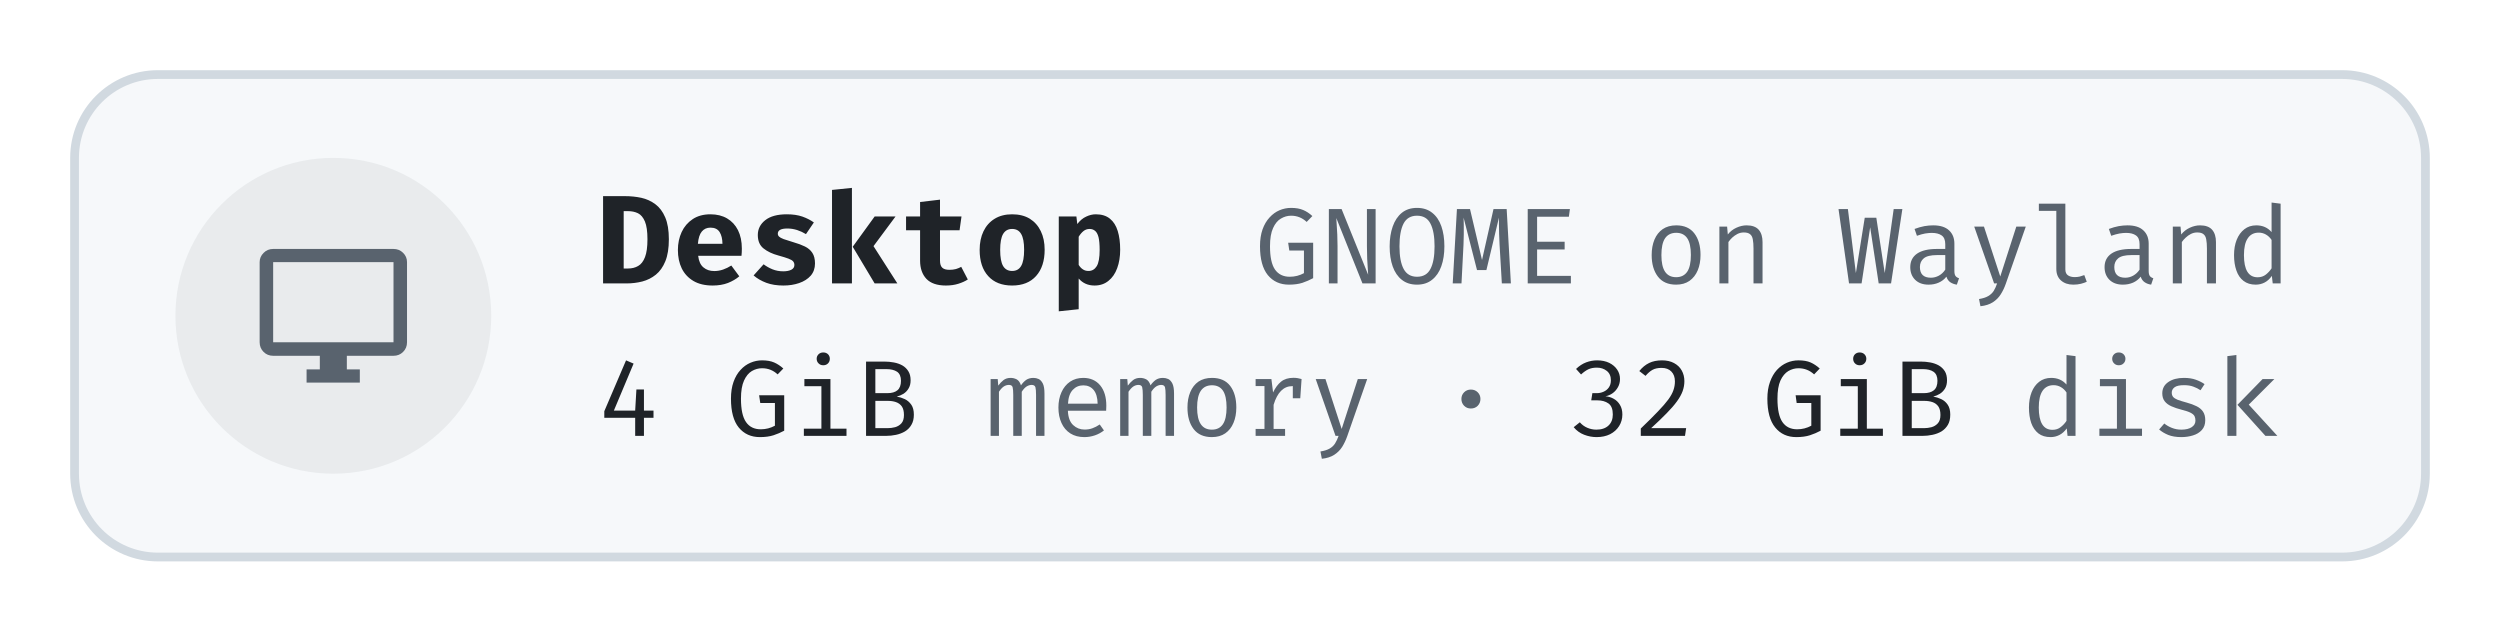
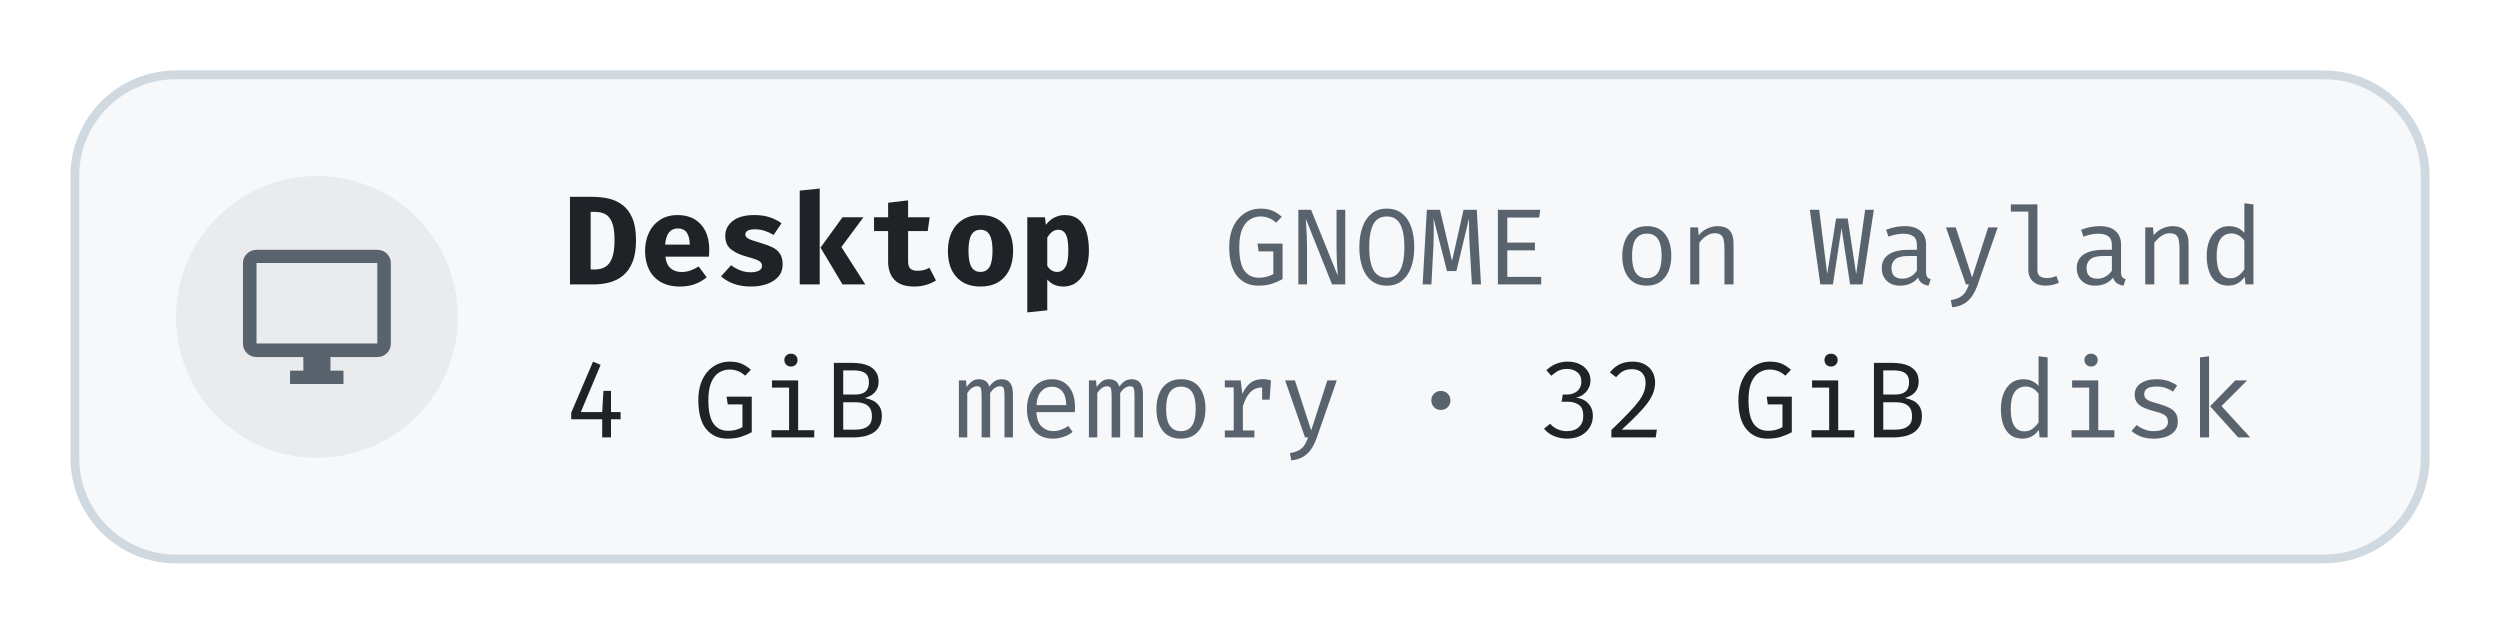
- <svg xmlns="http://www.w3.org/2000/svg" width="285" height="72" viewBox="0 0 285 72">
+ <svg xmlns="http://www.w3.org/2000/svg" width="284" height="72" viewBox="0 0 284 72">
  <g transform="translate(8 8)">
-     <rect x=".5" y=".5" width="268" height="55" rx="9.5" fill="#f6f8fa" stroke="#d1d9e0" />
-     <circle cx="30" cy="28" r="18" fill="#1f2328" fill-opacity=".06" />
-     <path fill="#59636e" d="M36.86 31.02H23.14V21.88H36.86ZM36.86 20.38H23.14Q22.49 20.38 22.05 20.83Q21.6 21.28 21.6 21.88V31.02Q21.6 31.67 22.05 32.12Q22.49 32.56 23.14 32.56H28.46V34.11H26.95V35.62H33.02V34.11H31.54V32.56H36.86Q37.51 32.56 37.95 32.12Q38.4 31.68 38.4 31.02V21.88Q38.4 21.26 37.95 20.82Q37.51 20.38 36.86 20.38Z" />
-     <path fill="#1f2328" d="M68.25 19.28Q68.25 20.8 67.85 21.78Q67.45 22.76 66.77 23.31Q66.09 23.86 65.22 24.09Q64.36 24.31 63.43 24.31H60.75V14.36H63.26Q64.21 14.36 65.11 14.55Q66 14.75 66.71 15.28Q67.42 15.81 67.83 16.77Q68.25 17.74 68.25 19.28ZM65.81 19.28Q65.81 17.94 65.52 17.25Q65.23 16.56 64.73 16.31Q64.23 16.07 63.6 16.07H63.1V22.61H63.6Q64.26 22.61 64.75 22.32Q65.25 22.04 65.53 21.31Q65.81 20.59 65.81 19.28ZM71.59 21.16Q71.7 22.09 72.2 22.49Q72.69 22.9 73.42 22.9Q73.94 22.9 74.43 22.73Q74.92 22.56 75.37 22.27L76.28 23.5Q75.74 23.96 74.98 24.26Q74.22 24.55 73.24 24.55Q71.93 24.55 71.05 24.03Q70.17 23.51 69.72 22.6Q69.28 21.69 69.28 20.5Q69.28 19.38 69.71 18.45Q70.14 17.53 70.97 16.98Q71.8 16.43 72.99 16.43Q74.09 16.43 74.89 16.9Q75.69 17.37 76.13 18.24Q76.57 19.12 76.57 20.34Q76.57 20.54 76.56 20.76Q76.55 20.98 76.53 21.16ZM72.99 17.95Q72.38 17.95 72.01 18.39Q71.64 18.83 71.56 19.79H74.36Q74.35 18.96 74.04 18.46Q73.72 17.95 72.99 17.95ZM81.29 22.93Q81.86 22.93 82.21 22.75Q82.56 22.57 82.56 22.21Q82.56 21.97 82.42 21.8Q82.29 21.64 81.9 21.49Q81.51 21.34 80.75 21.13Q79.7 20.85 79.04 20.32Q78.39 19.8 78.39 18.79Q78.39 17.77 79.24 17.1Q80.09 16.43 81.7 16.43Q82.72 16.43 83.47 16.69Q84.23 16.96 84.78 17.36L83.88 18.69Q83.41 18.4 82.86 18.22Q82.31 18.05 81.76 18.05Q80.67 18.05 80.67 18.64Q80.67 18.83 80.81 18.97Q80.95 19.11 81.34 19.26Q81.73 19.4 82.47 19.62Q83.21 19.83 83.76 20.1Q84.31 20.37 84.61 20.83Q84.91 21.29 84.91 22.03Q84.91 22.86 84.42 23.43Q83.92 23.99 83.1 24.27Q82.29 24.55 81.31 24.55Q80.2 24.55 79.36 24.24Q78.51 23.92 77.91 23.4L79.05 22.13Q79.5 22.47 80.06 22.7Q80.63 22.93 81.29 22.93ZM89.12 13.42V24.31H86.85V13.65ZM94.09 16.68 91.58 20.06 94.3 24.31H91.71L89.21 20.13L91.71 16.68ZM102.33 23.86Q101.89 24.15 101.25 24.35Q100.62 24.55 99.83 24.55Q98.34 24.55 97.61 23.79Q96.89 23.02 96.89 21.71V18.25H95.29V16.68H96.89V15.03L99.16 14.76V16.68H101.61L101.39 18.25H99.16V21.71Q99.16 22.28 99.42 22.52Q99.67 22.76 100.24 22.76Q100.64 22.76 100.98 22.67Q101.31 22.57 101.58 22.42ZM107.38 16.43Q108.56 16.43 109.39 16.93Q110.21 17.44 110.65 18.35Q111.09 19.25 111.09 20.47Q111.09 22.38 110.11 23.47Q109.14 24.55 107.38 24.55Q105.63 24.55 104.66 23.48Q103.68 22.41 103.68 20.49Q103.68 19.27 104.12 18.36Q104.56 17.45 105.39 16.94Q106.22 16.43 107.38 16.43ZM107.38 18.1Q106.69 18.1 106.35 18.68Q106.02 19.25 106.02 20.49Q106.02 21.75 106.35 22.32Q106.69 22.89 107.38 22.89Q108.08 22.89 108.41 22.32Q108.75 21.75 108.75 20.47Q108.75 19.24 108.41 18.67Q108.08 18.1 107.38 18.1ZM116.92 16.43Q117.92 16.43 118.53 16.93Q119.14 17.42 119.42 18.33Q119.7 19.23 119.7 20.47Q119.7 21.65 119.36 22.57Q119.02 23.5 118.36 24.02Q117.71 24.55 116.78 24.55Q115.66 24.55 114.97 23.75V27.25L112.7 27.49V16.68H114.71L114.81 17.54Q115.27 16.94 115.83 16.69Q116.38 16.43 116.92 16.43ZM116.22 18.1Q115.82 18.1 115.52 18.34Q115.22 18.58 114.97 18.99V22.2Q115.2 22.56 115.47 22.72Q115.73 22.89 116.09 22.89Q116.69 22.89 117.03 22.34Q117.36 21.79 117.36 20.5Q117.36 19.55 117.23 19.03Q117.09 18.51 116.83 18.31Q116.57 18.1 116.22 18.1Z" />
-     <path fill="#59636e" d="M138.94 24.45Q137.43 24.45 136.53 23.36Q135.64 22.26 135.64 20.07Q135.64 18.97 135.93 18.15Q136.22 17.34 136.73 16.79Q137.23 16.24 137.86 15.97Q138.5 15.7 139.18 15.7Q140.01 15.7 140.56 15.94Q141.11 16.17 141.61 16.63L140.96 17.3Q140.2 16.59 139.19 16.59Q138.57 16.59 138.02 16.92Q137.47 17.24 137.13 18Q136.78 18.76 136.78 20.07Q136.78 21.91 137.35 22.73Q137.93 23.55 139.03 23.55Q139.9 23.55 140.65 23.14V20.56H138.98L138.85 19.67H141.7V23.71Q141.13 24.02 140.48 24.24Q139.83 24.45 138.94 24.45ZM147.32 24.31 144.34 16.86Q144.34 17.04 144.38 17.55Q144.42 18.07 144.45 18.74Q144.48 19.4 144.48 20.06V24.31H143.49V15.83H144.94L147.97 23.32Q147.96 23.14 147.93 22.66Q147.89 22.18 147.86 21.51Q147.83 20.84 147.83 20.07V15.83H148.82V24.31ZM156.66 20.08Q156.66 21.37 156.31 22.35Q155.96 23.34 155.26 23.89Q154.57 24.45 153.54 24.45Q152.5 24.45 151.81 23.9Q151.12 23.36 150.77 22.38Q150.42 21.4 150.42 20.09Q150.42 18.81 150.77 17.82Q151.12 16.82 151.81 16.26Q152.5 15.7 153.54 15.7Q154.57 15.7 155.26 16.25Q155.96 16.79 156.31 17.78Q156.66 18.77 156.66 20.08ZM155.54 20.08Q155.54 18.39 155.07 17.49Q154.61 16.59 153.54 16.59Q152.47 16.59 152 17.5Q151.54 18.4 151.54 20.09Q151.54 21.78 152.02 22.67Q152.5 23.55 153.54 23.55Q154.61 23.55 155.07 22.66Q155.54 21.77 155.54 20.08ZM163.76 15.83 164.24 24.31H163.21L162.95 19.88Q162.92 19.29 162.9 18.68Q162.89 18.06 162.88 17.56Q162.87 17.06 162.88 16.81L161.45 22.79H160.38L158.85 16.81Q158.86 17.05 158.87 17.58Q158.87 18.1 158.87 18.72Q158.86 19.34 158.84 19.87L158.61 24.31H157.61L158.09 15.83H159.58L160.95 21.64L162.26 15.83ZM167.23 16.71V19.56H170.37V20.44H167.23V23.45H171.08V24.31H166.16V15.83H170.97L170.85 16.71ZM183.09 17.69Q184.46 17.69 185.16 18.61Q185.86 19.53 185.86 21.06Q185.86 22.06 185.54 22.82Q185.22 23.58 184.6 24.02Q183.98 24.45 183.08 24.45Q181.7 24.45 181 23.53Q180.29 22.6 180.29 21.08Q180.29 20.08 180.61 19.31Q180.93 18.55 181.55 18.12Q182.18 17.69 183.09 17.69ZM183.09 18.54Q182.25 18.54 181.82 19.16Q181.4 19.78 181.4 21.08Q181.4 22.36 181.82 22.98Q182.24 23.6 183.08 23.6Q183.91 23.6 184.34 22.98Q184.76 22.36 184.76 21.06Q184.76 19.77 184.34 19.15Q183.92 18.54 183.09 18.54ZM188.01 24.31V17.83H188.89L188.97 18.73Q189.36 18.23 189.95 17.96Q190.54 17.69 191.11 17.69Q192.06 17.69 192.5 18.2Q192.93 18.7 192.93 19.6V24.31H191.9V20.36Q191.9 19.7 191.82 19.29Q191.75 18.89 191.51 18.7Q191.27 18.5 190.79 18.5Q190.41 18.5 190.07 18.67Q189.74 18.84 189.47 19.09Q189.21 19.34 189.04 19.59V24.31ZM208.87 15.83 207.58 24.31H206.17L205.2 17.91L204.22 24.31H202.79L201.59 15.83H202.66L203.57 23.13L204.58 16.82H205.9L206.86 23.13L207.88 15.83ZM214.8 22.89Q214.8 23.29 214.93 23.46Q215.06 23.64 215.33 23.72L215.08 24.45Q214.66 24.39 214.34 24.18Q214.03 23.97 213.89 23.54Q213.54 23.99 213.01 24.22Q212.49 24.45 211.86 24.45Q210.89 24.45 210.33 23.9Q209.77 23.35 209.77 22.45Q209.77 21.45 210.55 20.91Q211.33 20.38 212.81 20.38H213.76V19.83Q213.76 19.13 213.35 18.84Q212.94 18.55 212.22 18.55Q211.9 18.55 211.46 18.62Q211.03 18.7 210.53 18.88L210.26 18.1Q210.85 17.88 211.38 17.78Q211.9 17.69 212.38 17.69Q213.58 17.69 214.19 18.26Q214.8 18.82 214.8 19.78ZM212.12 23.66Q212.6 23.66 213.04 23.42Q213.47 23.18 213.76 22.74V21.08H212.82Q211.75 21.08 211.31 21.45Q210.87 21.82 210.87 22.44Q210.87 23.66 212.12 23.66ZM222.94 17.83 220.66 24.35Q220.43 25.01 220.08 25.56Q219.74 26.1 219.18 26.46Q218.62 26.82 217.77 26.91L217.61 26.09Q218.28 25.98 218.66 25.75Q219.05 25.52 219.28 25.17Q219.5 24.81 219.67 24.31H219.33L217.06 17.83H218.17L220.03 23.52L221.86 17.83ZM227.45 15.22V22.71Q227.45 23.19 227.75 23.39Q228.05 23.59 228.52 23.59Q228.81 23.59 229.08 23.53Q229.35 23.46 229.61 23.36L229.89 24.12Q229.62 24.25 229.23 24.35Q228.84 24.45 228.35 24.45Q227.49 24.45 226.95 23.97Q226.42 23.5 226.42 22.65V16.04H224.43V15.22ZM236.95 22.89Q236.95 23.29 237.08 23.46Q237.21 23.64 237.48 23.72L237.23 24.45Q236.81 24.39 236.5 24.18Q236.18 23.97 236.04 23.54Q235.69 23.99 235.17 24.22Q234.64 24.45 234.01 24.45Q233.04 24.45 232.48 23.9Q231.92 23.35 231.92 22.45Q231.92 21.45 232.7 20.91Q233.48 20.38 234.96 20.38H235.91V19.83Q235.91 19.13 235.5 18.84Q235.1 18.55 234.37 18.55Q234.05 18.55 233.62 18.62Q233.19 18.7 232.68 18.88L232.41 18.1Q233 17.88 233.53 17.78Q234.06 17.69 234.53 17.69Q235.74 17.69 236.34 18.26Q236.95 18.82 236.95 19.78ZM234.28 23.66Q234.76 23.66 235.19 23.42Q235.62 23.18 235.91 22.74V21.08H234.98Q233.91 21.08 233.47 21.45Q233.03 21.82 233.03 22.44Q233.03 23.66 234.28 23.66ZM239.7 24.31V17.83H240.58L240.66 18.73Q241.05 18.23 241.64 17.96Q242.23 17.69 242.8 17.69Q243.75 17.69 244.19 18.2Q244.62 18.7 244.62 19.6V24.31H243.59V20.36Q243.59 19.7 243.51 19.29Q243.44 18.89 243.2 18.7Q242.97 18.5 242.48 18.5Q242.1 18.5 241.76 18.67Q241.43 18.84 241.17 19.09Q240.9 19.34 240.73 19.59V24.31ZM250.96 15.09 251.99 15.22V24.31H251.09L250.99 23.45Q250.63 23.97 250.16 24.21Q249.69 24.45 249.15 24.45Q248.31 24.45 247.76 24.02Q247.21 23.6 246.95 22.84Q246.68 22.08 246.68 21.08Q246.68 20.1 246.98 19.34Q247.29 18.57 247.86 18.13Q248.42 17.69 249.22 17.69Q250.3 17.69 250.96 18.46ZM249.5 18.52Q248.68 18.52 248.25 19.16Q247.81 19.79 247.81 21.08Q247.81 23.61 249.37 23.61Q249.91 23.61 250.31 23.3Q250.7 22.99 250.96 22.59V19.35Q250.7 18.96 250.32 18.74Q249.94 18.52 249.5 18.52Z" />
-     <path fill="#1f2328" d="M65.41 36.4V38.81H66.5V39.63H65.41V41.69H64.41L64.41 39.63H60.89V38.88L63.37 33.08L64.23 33.45L61.98 38.81H64.41L64.55 36.4ZM78.63 41.83Q77.12 41.83 76.22 40.74Q75.33 39.65 75.33 37.45Q75.33 36.36 75.62 35.54Q75.91 34.72 76.42 34.17Q76.92 33.62 77.56 33.35Q78.19 33.08 78.87 33.08Q79.7 33.08 80.25 33.32Q80.8 33.56 81.3 34.01L80.65 34.68Q79.9 33.98 78.88 33.98Q78.26 33.98 77.71 34.3Q77.16 34.63 76.82 35.38Q76.47 36.14 76.47 37.45Q76.47 39.3 77.05 40.12Q77.62 40.94 78.73 40.94Q79.59 40.94 80.34 40.53V37.94H78.67L78.54 37.06H81.4V41.1Q80.82 41.41 80.18 41.62Q79.53 41.83 78.63 41.83ZM85.85 32.18Q86.19 32.18 86.4 32.39Q86.6 32.6 86.6 32.9Q86.6 33.21 86.4 33.42Q86.19 33.64 85.85 33.64Q85.52 33.64 85.31 33.42Q85.1 33.21 85.1 32.9Q85.1 32.6 85.31 32.39Q85.52 32.18 85.85 32.18ZM86.67 35.21V40.87H88.5V41.69H83.64V40.87H85.64V36.03H83.7V35.21ZM96.18 39.27Q96.18 39.97 95.9 40.43Q95.63 40.9 95.17 41.18Q94.71 41.45 94.15 41.57Q93.59 41.69 93 41.69H90.73V33.22H92.81Q93.37 33.22 93.9 33.32Q94.44 33.42 94.87 33.66Q95.3 33.91 95.55 34.32Q95.81 34.73 95.81 35.35Q95.81 35.9 95.58 36.28Q95.36 36.66 95 36.89Q94.64 37.11 94.23 37.21Q94.7 37.29 95.15 37.5Q95.59 37.71 95.89 38.14Q96.18 38.56 96.18 39.27ZM94.71 35.41Q94.71 34.69 94.27 34.38Q93.82 34.08 93.05 34.08H91.79V36.82H93.16Q93.91 36.82 94.31 36.49Q94.71 36.15 94.71 35.41ZM95.05 39.31Q95.05 38.67 94.8 38.32Q94.55 37.98 94.14 37.84Q93.73 37.7 93.24 37.7H91.79V40.81H93.19Q93.61 40.81 94.04 40.7Q94.47 40.58 94.76 40.26Q95.05 39.94 95.05 39.31Z" />
-     <path fill="#59636e" d="M109.82 35.08Q110.12 35.08 110.41 35.21Q110.7 35.35 110.89 35.74Q111.07 36.12 111.07 36.87V41.69H110.11V37.03Q110.11 36.42 110.04 36.15Q109.96 35.88 109.61 35.88Q109.32 35.88 109.03 36.06Q108.74 36.25 108.48 36.66V41.69H107.51V37.03Q107.51 36.42 107.44 36.15Q107.37 35.88 107.02 35.88Q106.71 35.88 106.43 36.06Q106.15 36.25 105.88 36.66V41.69H104.93V35.21H105.74L105.8 35.96Q106.07 35.59 106.4 35.33Q106.73 35.08 107.21 35.08Q107.58 35.08 107.91 35.25Q108.23 35.43 108.39 35.93Q108.65 35.55 108.98 35.31Q109.32 35.08 109.82 35.08ZM113.74 38.82Q113.78 39.94 114.34 40.46Q114.89 40.97 115.64 40.97Q116.14 40.97 116.54 40.82Q116.94 40.68 117.37 40.39L117.85 41.07Q117.4 41.43 116.82 41.63Q116.23 41.83 115.62 41.83Q114.68 41.83 114.02 41.41Q113.35 40.98 113.01 40.22Q112.66 39.46 112.66 38.46Q112.66 37.48 113.01 36.71Q113.35 35.95 113.99 35.51Q114.63 35.08 115.49 35.08Q116.71 35.08 117.42 35.93Q118.12 36.78 118.12 38.25Q118.12 38.42 118.11 38.57Q118.1 38.71 118.1 38.82ZM115.5 35.93Q114.78 35.93 114.3 36.44Q113.81 36.95 113.75 38.02H117.13Q117.11 36.98 116.67 36.45Q116.23 35.93 115.5 35.93ZM124.58 35.08Q124.89 35.08 125.18 35.21Q125.47 35.35 125.66 35.74Q125.84 36.12 125.84 36.87V41.69H124.88V37.03Q124.88 36.42 124.81 36.15Q124.73 35.88 124.38 35.88Q124.09 35.88 123.8 36.06Q123.51 36.25 123.25 36.66V41.69H122.28V37.03Q122.28 36.42 122.21 36.15Q122.14 35.88 121.78 35.88Q121.48 35.88 121.2 36.06Q120.92 36.25 120.65 36.66V41.69H119.7V35.21H120.51L120.57 35.96Q120.84 35.59 121.17 35.33Q121.5 35.08 121.98 35.08Q122.35 35.08 122.68 35.25Q123 35.43 123.16 35.93Q123.42 35.55 123.75 35.31Q124.09 35.08 124.58 35.08ZM130.17 35.08Q131.54 35.08 132.24 35.99Q132.94 36.91 132.94 38.45Q132.94 39.44 132.62 40.2Q132.3 40.97 131.68 41.4Q131.06 41.83 130.15 41.83Q128.78 41.83 128.07 40.91Q127.37 39.99 127.37 38.46Q127.37 37.46 127.69 36.7Q128.01 35.93 128.63 35.5Q129.26 35.08 130.17 35.08ZM130.17 35.92Q129.33 35.92 128.9 36.54Q128.47 37.16 128.47 38.46Q128.47 39.75 128.9 40.37Q129.32 40.98 130.15 40.98Q130.99 40.98 131.41 40.36Q131.83 39.74 131.83 38.45Q131.83 37.16 131.42 36.54Q131 35.92 130.17 35.92ZM135.14 41.69V40.9H136.15V36.01H135.14V35.21H136.94L137.13 36.74Q137.51 35.94 138.04 35.51Q138.58 35.07 139.46 35.07Q139.73 35.07 139.94 35.11Q140.15 35.15 140.38 35.21L140.23 37.4H139.38V36.02Q139.35 36.02 139.32 36.02Q137.83 36.02 137.19 38.15V40.9H138.5V41.69ZM147.86 35.21 145.58 41.74Q145.35 42.39 145.01 42.94Q144.66 43.49 144.1 43.85Q143.54 44.21 142.69 44.3L142.53 43.47Q143.2 43.36 143.59 43.13Q143.98 42.9 144.2 42.55Q144.42 42.2 144.6 41.69H144.25L141.99 35.21H143.1L144.95 40.9L146.79 35.21ZM158.6 37.48Q158.6 37.03 158.91 36.72Q159.22 36.41 159.68 36.41Q160.15 36.41 160.46 36.72Q160.77 37.03 160.77 37.48Q160.77 37.94 160.46 38.26Q160.15 38.57 159.68 38.57Q159.22 38.57 158.91 38.26Q158.6 37.94 158.6 37.48Z" />
-     <path fill="#1f2328" d="M174.07 33.08Q174.87 33.08 175.46 33.37Q176.04 33.66 176.36 34.14Q176.68 34.62 176.68 35.2Q176.68 35.72 176.45 36.13Q176.22 36.55 175.85 36.82Q175.47 37.09 175.02 37.18Q175.52 37.21 175.96 37.46Q176.4 37.7 176.67 38.15Q176.95 38.6 176.95 39.25Q176.95 39.98 176.58 40.57Q176.21 41.16 175.55 41.5Q174.89 41.83 174.01 41.83Q173.29 41.83 172.59 41.56Q171.89 41.29 171.4 40.7L172.1 40.14Q172.46 40.56 172.96 40.77Q173.46 40.98 173.98 40.98Q174.87 40.98 175.37 40.51Q175.86 40.05 175.86 39.25Q175.86 38.34 175.36 37.99Q174.86 37.64 174.11 37.64H173.4L173.53 36.82H174.02Q174.44 36.82 174.8 36.66Q175.17 36.5 175.4 36.18Q175.64 35.85 175.64 35.35Q175.64 34.65 175.17 34.28Q174.7 33.91 174.04 33.91Q173.48 33.91 173.07 34.1Q172.66 34.3 172.24 34.69L171.67 34.06Q172.21 33.54 172.82 33.31Q173.43 33.08 174.07 33.08ZM181.47 33.08Q182.27 33.08 182.84 33.39Q183.42 33.7 183.72 34.24Q184.02 34.78 184.02 35.45Q184.02 36.03 183.82 36.59Q183.62 37.14 183.17 37.76Q182.73 38.37 182 39.11Q181.27 39.86 180.23 40.81H184.22L184.09 41.69H179.05V40.85Q180.25 39.7 181.01 38.9Q181.77 38.11 182.19 37.54Q182.61 36.96 182.77 36.48Q182.94 36 182.94 35.48Q182.94 34.77 182.54 34.36Q182.14 33.94 181.42 33.94Q180.79 33.94 180.39 34.16Q179.99 34.38 179.59 34.85L178.88 34.3Q179.38 33.68 180 33.38Q180.61 33.08 181.47 33.08ZM196.78 41.83Q195.27 41.83 194.38 40.74Q193.48 39.65 193.48 37.45Q193.48 36.36 193.78 35.54Q194.07 34.72 194.57 34.17Q195.08 33.62 195.71 33.35Q196.34 33.08 197.03 33.08Q197.86 33.08 198.41 33.32Q198.95 33.56 199.45 34.01L198.81 34.68Q198.05 33.98 197.03 33.98Q196.42 33.98 195.87 34.3Q195.32 34.63 194.97 35.38Q194.63 36.14 194.63 37.45Q194.63 39.3 195.2 40.12Q195.77 40.94 196.88 40.94Q197.74 40.94 198.49 40.53V37.94H196.82L196.7 37.06H199.55V41.1Q198.98 41.41 198.33 41.62Q197.68 41.83 196.78 41.83ZM204 32.18Q204.34 32.18 204.55 32.39Q204.76 32.6 204.76 32.9Q204.76 33.21 204.55 33.42Q204.34 33.64 204 33.64Q203.67 33.64 203.46 33.42Q203.26 33.21 203.26 32.9Q203.26 32.6 203.46 32.39Q203.67 32.18 204 32.18ZM204.82 35.21V40.87H206.65V41.69H201.79V40.87H203.79V36.03H201.85V35.21ZM214.33 39.27Q214.33 39.97 214.06 40.43Q213.78 40.9 213.33 41.18Q212.87 41.45 212.3 41.57Q211.74 41.69 211.16 41.69H208.88V33.22H210.97Q211.52 33.22 212.06 33.32Q212.59 33.42 213.02 33.66Q213.45 33.91 213.71 34.32Q213.96 34.73 213.96 35.35Q213.96 35.9 213.74 36.28Q213.51 36.66 213.15 36.89Q212.79 37.11 212.39 37.21Q212.86 37.29 213.3 37.5Q213.75 37.71 214.04 38.14Q214.33 38.56 214.33 39.27ZM212.87 35.41Q212.87 34.69 212.42 34.38Q211.98 34.08 211.21 34.08H209.94V36.82H211.31Q212.06 36.82 212.46 36.49Q212.87 36.15 212.87 35.41ZM213.21 39.31Q213.21 38.67 212.96 38.32Q212.71 37.98 212.3 37.84Q211.88 37.7 211.39 37.7H209.94V40.81H211.34Q211.76 40.81 212.19 40.7Q212.62 40.58 212.91 40.26Q213.21 39.94 213.21 39.31Z" />
-     <path fill="#59636e" d="M227.58 32.47 228.61 32.6V41.69H227.7L227.61 40.84Q227.24 41.35 226.77 41.59Q226.3 41.83 225.77 41.83Q224.92 41.83 224.38 41.41Q223.83 40.98 223.56 40.22Q223.3 39.46 223.3 38.46Q223.3 37.49 223.6 36.72Q223.9 35.96 224.47 35.52Q225.04 35.08 225.84 35.08Q226.92 35.08 227.58 35.84ZM226.11 35.91Q225.3 35.91 224.86 36.54Q224.42 37.18 224.42 38.46Q224.42 41 225.98 41Q226.53 41 226.92 40.69Q227.32 40.38 227.58 39.98V36.74Q227.31 36.34 226.94 36.13Q226.56 35.91 226.11 35.91ZM233.54 32.18Q233.88 32.18 234.09 32.39Q234.3 32.6 234.3 32.9Q234.3 33.21 234.09 33.42Q233.88 33.64 233.54 33.64Q233.21 33.64 233 33.42Q232.79 33.21 232.79 32.9Q232.79 32.6 233 32.39Q233.21 32.18 233.54 32.18ZM234.36 35.21V40.87H236.19V41.69H231.33V40.87H233.33V36.03H231.39V35.21ZM240.67 40.98Q241.42 40.98 241.85 40.7Q242.28 40.42 242.28 39.95Q242.28 39.66 242.18 39.45Q242.07 39.23 241.74 39.06Q241.4 38.88 240.71 38.71Q240.04 38.54 239.55 38.32Q239.05 38.1 238.78 37.75Q238.5 37.4 238.5 36.84Q238.5 36.02 239.19 35.55Q239.87 35.08 240.97 35.08Q241.75 35.08 242.33 35.29Q242.91 35.5 243.32 35.79L242.86 36.49Q242.5 36.24 242.05 36.08Q241.61 35.91 240.98 35.91Q240.22 35.91 239.9 36.15Q239.58 36.39 239.58 36.76Q239.58 37.05 239.73 37.24Q239.89 37.43 240.26 37.58Q240.64 37.72 241.3 37.9Q241.93 38.07 242.41 38.31Q242.88 38.54 243.14 38.92Q243.4 39.3 243.4 39.9Q243.4 40.59 243.01 41.02Q242.62 41.45 241.99 41.64Q241.37 41.83 240.67 41.83Q239.79 41.83 239.17 41.58Q238.55 41.32 238.14 40.96L238.73 40.28Q239.11 40.59 239.6 40.78Q240.1 40.98 240.67 40.98ZM246.95 32.47V41.69H245.92V32.6ZM251.28 35.21 248.36 38.13 251.62 41.69H250.26L247.07 38.15L249.94 35.21Z" />
+     <rect x=".5" y=".5" width="267" height="55" rx="11.5" fill="#f6f8fa" stroke="#d1d9e0" />
+     <circle cx="28" cy="28" r="16" fill="#1f2328" fill-opacity=".06" />
+     <path fill="#59636e" d="M34.86 31.02H21.14V21.88H34.86ZM34.86 20.38H21.14Q20.49 20.38 20.05 20.83Q19.6 21.28 19.6 21.88V31.02Q19.6 31.67 20.05 32.12Q20.49 32.56 21.14 32.56H26.46V34.11H24.95V35.62H31.02V34.11H29.54V32.56H34.86Q35.51 32.56 35.95 32.12Q36.4 31.68 36.4 31.02V21.88Q36.4 21.26 35.95 20.82Q35.51 20.38 34.86 20.38Z" />
+     <path fill="#1f2328" d="M64.25 19.28Q64.25 20.8 63.85 21.78Q63.45 22.76 62.77 23.31Q62.09 23.86 61.22 24.09Q60.36 24.31 59.43 24.31H56.75V14.36H59.26Q60.21 14.36 61.11 14.55Q62 14.75 62.71 15.28Q63.42 15.81 63.83 16.77Q64.25 17.74 64.25 19.28ZM61.81 19.28Q61.81 17.94 61.52 17.25Q61.23 16.56 60.73 16.31Q60.23 16.07 59.6 16.07H59.1V22.61H59.6Q60.26 22.61 60.75 22.32Q61.25 22.04 61.53 21.31Q61.81 20.59 61.81 19.28ZM67.59 21.16Q67.7 22.09 68.2 22.49Q68.69 22.9 69.42 22.9Q69.94 22.9 70.43 22.73Q70.92 22.56 71.37 22.27L72.28 23.5Q71.74 23.96 70.98 24.26Q70.22 24.55 69.24 24.55Q67.93 24.55 67.05 24.03Q66.17 23.51 65.72 22.6Q65.28 21.69 65.28 20.5Q65.28 19.38 65.71 18.45Q66.14 17.53 66.97 16.98Q67.8 16.43 68.99 16.43Q70.09 16.43 70.89 16.9Q71.69 17.37 72.13 18.24Q72.57 19.12 72.57 20.34Q72.57 20.54 72.56 20.76Q72.55 20.98 72.53 21.16ZM68.99 17.95Q68.38 17.95 68.01 18.39Q67.64 18.83 67.56 19.79H70.36Q70.35 18.96 70.04 18.46Q69.72 17.95 68.99 17.95ZM77.29 22.93Q77.86 22.93 78.21 22.75Q78.56 22.57 78.56 22.21Q78.56 21.97 78.42 21.8Q78.29 21.64 77.9 21.49Q77.51 21.34 76.75 21.13Q75.7 20.85 75.04 20.32Q74.39 19.8 74.39 18.79Q74.39 17.77 75.24 17.1Q76.09 16.43 77.7 16.43Q78.72 16.43 79.47 16.69Q80.23 16.96 80.78 17.36L79.88 18.69Q79.41 18.4 78.86 18.22Q78.31 18.05 77.76 18.05Q76.67 18.05 76.67 18.64Q76.67 18.83 76.81 18.97Q76.95 19.11 77.34 19.26Q77.73 19.4 78.47 19.62Q79.21 19.83 79.76 20.1Q80.31 20.37 80.61 20.83Q80.91 21.29 80.91 22.03Q80.91 22.86 80.42 23.43Q79.92 23.99 79.1 24.27Q78.29 24.55 77.31 24.55Q76.2 24.55 75.36 24.24Q74.51 23.92 73.91 23.4L75.05 22.13Q75.5 22.47 76.06 22.7Q76.63 22.93 77.29 22.93ZM85.12 13.42V24.31H82.85V13.65ZM90.09 16.68 87.58 20.06 90.3 24.31H87.71L85.21 20.13L87.71 16.68ZM98.33 23.86Q97.89 24.15 97.25 24.35Q96.62 24.55 95.83 24.55Q94.34 24.55 93.61 23.79Q92.89 23.02 92.89 21.71V18.25H91.29V16.68H92.89V15.03L95.16 14.76V16.68H97.61L97.39 18.25H95.16V21.71Q95.16 22.28 95.42 22.52Q95.67 22.76 96.24 22.76Q96.64 22.76 96.98 22.67Q97.31 22.57 97.58 22.42ZM103.38 16.43Q104.56 16.43 105.39 16.93Q106.21 17.44 106.65 18.35Q107.09 19.25 107.09 20.47Q107.09 22.38 106.11 23.47Q105.14 24.55 103.38 24.55Q101.63 24.55 100.66 23.48Q99.68 22.41 99.68 20.49Q99.68 19.27 100.12 18.36Q100.56 17.45 101.39 16.94Q102.22 16.43 103.38 16.43ZM103.38 18.1Q102.69 18.1 102.35 18.68Q102.02 19.25 102.02 20.49Q102.02 21.75 102.35 22.32Q102.69 22.89 103.38 22.89Q104.08 22.89 104.41 22.32Q104.75 21.75 104.75 20.47Q104.75 19.24 104.41 18.67Q104.08 18.1 103.38 18.1ZM112.92 16.43Q113.92 16.43 114.53 16.93Q115.14 17.42 115.42 18.33Q115.7 19.23 115.7 20.47Q115.7 21.65 115.36 22.57Q115.02 23.5 114.36 24.02Q113.71 24.55 112.78 24.55Q111.66 24.55 110.97 23.75V27.25L108.7 27.49V16.68H110.71L110.81 17.54Q111.27 16.94 111.83 16.69Q112.38 16.43 112.92 16.43ZM112.22 18.1Q111.82 18.1 111.52 18.34Q111.22 18.58 110.97 18.99V22.2Q111.2 22.56 111.47 22.72Q111.73 22.89 112.09 22.89Q112.69 22.89 113.03 22.34Q113.36 21.79 113.36 20.5Q113.36 19.55 113.23 19.03Q113.09 18.51 112.83 18.31Q112.57 18.1 112.22 18.1Z" />
+     <path fill="#59636e" d="M134.94 24.45Q133.43 24.45 132.53 23.36Q131.64 22.26 131.64 20.07Q131.64 18.97 131.93 18.15Q132.22 17.34 132.73 16.79Q133.23 16.24 133.86 15.97Q134.5 15.7 135.18 15.7Q136.01 15.7 136.56 15.94Q137.11 16.17 137.61 16.63L136.96 17.3Q136.2 16.59 135.19 16.59Q134.57 16.59 134.02 16.92Q133.47 17.24 133.13 18Q132.78 18.76 132.78 20.07Q132.78 21.91 133.35 22.73Q133.93 23.55 135.03 23.55Q135.9 23.55 136.65 23.14V20.56H134.98L134.85 19.67H137.7V23.71Q137.13 24.02 136.48 24.24Q135.83 24.45 134.94 24.45ZM143.32 24.31 140.34 16.86Q140.34 17.04 140.38 17.55Q140.42 18.07 140.45 18.74Q140.48 19.4 140.48 20.06V24.31H139.49V15.83H140.94L143.97 23.32Q143.96 23.14 143.93 22.66Q143.89 22.18 143.86 21.51Q143.83 20.84 143.83 20.07V15.83H144.82V24.31ZM152.66 20.08Q152.66 21.37 152.31 22.35Q151.96 23.34 151.26 23.89Q150.57 24.45 149.54 24.45Q148.5 24.45 147.81 23.9Q147.12 23.36 146.77 22.38Q146.42 21.4 146.42 20.09Q146.42 18.81 146.77 17.82Q147.12 16.82 147.81 16.26Q148.5 15.7 149.54 15.7Q150.57 15.7 151.26 16.25Q151.96 16.79 152.31 17.78Q152.66 18.77 152.66 20.08ZM151.54 20.08Q151.54 18.39 151.07 17.49Q150.61 16.59 149.54 16.59Q148.47 16.59 148 17.5Q147.54 18.4 147.54 20.09Q147.54 21.78 148.02 22.67Q148.5 23.55 149.54 23.55Q150.61 23.55 151.07 22.66Q151.54 21.77 151.54 20.08ZM159.76 15.83 160.24 24.31H159.21L158.95 19.88Q158.92 19.29 158.9 18.68Q158.89 18.06 158.88 17.56Q158.87 17.06 158.88 16.81L157.45 22.79H156.38L154.85 16.81Q154.86 17.05 154.87 17.58Q154.87 18.1 154.87 18.72Q154.86 19.34 154.84 19.87L154.61 24.31H153.61L154.09 15.83H155.58L156.95 21.64L158.26 15.83ZM163.23 16.71V19.56H166.37V20.44H163.23V23.45H167.08V24.31H162.16V15.83H166.97L166.85 16.71ZM179.09 17.69Q180.46 17.69 181.16 18.61Q181.86 19.53 181.86 21.06Q181.86 22.06 181.54 22.82Q181.22 23.58 180.6 24.02Q179.98 24.45 179.08 24.45Q177.7 24.45 177 23.53Q176.29 22.6 176.29 21.08Q176.29 20.08 176.61 19.31Q176.93 18.55 177.55 18.12Q178.18 17.69 179.09 17.69ZM179.09 18.54Q178.25 18.54 177.82 19.16Q177.4 19.78 177.4 21.08Q177.4 22.36 177.82 22.98Q178.24 23.6 179.08 23.6Q179.91 23.6 180.34 22.98Q180.76 22.36 180.76 21.06Q180.76 19.77 180.34 19.15Q179.92 18.54 179.09 18.54ZM184.01 24.31V17.83H184.89L184.97 18.73Q185.36 18.23 185.95 17.96Q186.54 17.69 187.11 17.69Q188.06 17.69 188.5 18.2Q188.93 18.7 188.93 19.6V24.31H187.9V20.36Q187.9 19.7 187.82 19.29Q187.75 18.89 187.51 18.7Q187.27 18.5 186.79 18.5Q186.41 18.5 186.07 18.67Q185.74 18.84 185.47 19.09Q185.21 19.34 185.04 19.59V24.31ZM204.87 15.83 203.58 24.31H202.17L201.2 17.91L200.22 24.31H198.79L197.59 15.83H198.66L199.57 23.13L200.58 16.82H201.9L202.86 23.13L203.88 15.83ZM210.8 22.89Q210.8 23.29 210.93 23.46Q211.06 23.64 211.33 23.72L211.08 24.45Q210.66 24.39 210.34 24.18Q210.03 23.97 209.89 23.54Q209.54 23.99 209.01 24.22Q208.49 24.45 207.86 24.45Q206.89 24.45 206.33 23.9Q205.77 23.35 205.77 22.45Q205.77 21.45 206.55 20.91Q207.33 20.38 208.81 20.38H209.76V19.83Q209.76 19.13 209.35 18.84Q208.94 18.55 208.22 18.55Q207.9 18.55 207.46 18.62Q207.03 18.7 206.53 18.88L206.26 18.1Q206.85 17.88 207.38 17.78Q207.9 17.69 208.38 17.69Q209.58 17.69 210.19 18.26Q210.8 18.82 210.8 19.78ZM208.12 23.66Q208.6 23.66 209.04 23.42Q209.47 23.18 209.76 22.74V21.08H208.82Q207.75 21.08 207.31 21.45Q206.87 21.82 206.87 22.44Q206.87 23.66 208.12 23.66ZM218.94 17.83 216.66 24.35Q216.43 25.01 216.08 25.56Q215.74 26.1 215.18 26.46Q214.62 26.82 213.77 26.91L213.61 26.09Q214.28 25.98 214.66 25.75Q215.05 25.52 215.28 25.17Q215.5 24.81 215.67 24.31H215.33L213.06 17.83H214.17L216.03 23.52L217.86 17.83ZM223.45 15.22V22.71Q223.45 23.19 223.75 23.39Q224.05 23.59 224.52 23.59Q224.81 23.59 225.08 23.53Q225.35 23.46 225.61 23.36L225.89 24.12Q225.62 24.25 225.23 24.35Q224.84 24.45 224.35 24.45Q223.49 24.45 222.95 23.97Q222.42 23.5 222.42 22.65V16.04H220.43V15.22ZM232.95 22.89Q232.95 23.29 233.08 23.46Q233.21 23.64 233.48 23.72L233.23 24.45Q232.81 24.39 232.5 24.18Q232.18 23.97 232.04 23.54Q231.69 23.99 231.17 24.22Q230.64 24.45 230.01 24.45Q229.04 24.45 228.48 23.9Q227.92 23.35 227.92 22.45Q227.92 21.45 228.7 20.91Q229.48 20.38 230.96 20.38H231.91V19.83Q231.91 19.13 231.5 18.84Q231.1 18.55 230.37 18.55Q230.05 18.55 229.62 18.62Q229.19 18.7 228.68 18.88L228.41 18.1Q229 17.88 229.53 17.78Q230.06 17.69 230.53 17.69Q231.74 17.69 232.34 18.26Q232.95 18.82 232.95 19.78ZM230.28 23.66Q230.76 23.66 231.19 23.42Q231.62 23.18 231.91 22.74V21.08H230.98Q229.91 21.08 229.47 21.45Q229.03 21.82 229.03 22.44Q229.03 23.66 230.28 23.66ZM235.7 24.31V17.83H236.58L236.66 18.73Q237.05 18.23 237.64 17.96Q238.23 17.69 238.8 17.69Q239.75 17.69 240.19 18.2Q240.62 18.7 240.62 19.6V24.31H239.59V20.36Q239.59 19.7 239.51 19.29Q239.44 18.89 239.2 18.7Q238.97 18.5 238.48 18.5Q238.1 18.5 237.76 18.67Q237.43 18.84 237.17 19.09Q236.9 19.34 236.73 19.59V24.31ZM246.96 15.09 247.99 15.22V24.31H247.09L246.99 23.45Q246.63 23.97 246.16 24.21Q245.69 24.45 245.15 24.45Q244.31 24.45 243.76 24.02Q243.21 23.6 242.95 22.84Q242.68 22.08 242.68 21.08Q242.68 20.1 242.98 19.34Q243.29 18.57 243.86 18.13Q244.42 17.69 245.22 17.69Q246.3 17.69 246.96 18.46ZM245.5 18.52Q244.68 18.52 244.25 19.16Q243.81 19.79 243.81 21.08Q243.81 23.61 245.37 23.61Q245.91 23.61 246.31 23.3Q246.7 22.99 246.96 22.59V19.35Q246.7 18.96 246.32 18.74Q245.94 18.52 245.5 18.52Z" />
+     <path fill="#1f2328" d="M61.41 36.4V38.81H62.5V39.63H61.41V41.69H60.41L60.41 39.63H56.89V38.88L59.37 33.08L60.23 33.45L57.98 38.81H60.41L60.55 36.4ZM74.63 41.83Q73.12 41.83 72.22 40.74Q71.33 39.65 71.33 37.45Q71.33 36.36 71.62 35.54Q71.91 34.72 72.42 34.17Q72.92 33.62 73.56 33.35Q74.19 33.08 74.87 33.08Q75.7 33.08 76.25 33.32Q76.8 33.56 77.3 34.01L76.65 34.68Q75.9 33.98 74.88 33.98Q74.26 33.98 73.71 34.3Q73.16 34.63 72.82 35.38Q72.47 36.14 72.47 37.45Q72.47 39.3 73.05 40.12Q73.62 40.94 74.73 40.94Q75.59 40.94 76.34 40.53V37.94H74.67L74.54 37.06H77.4V41.1Q76.82 41.41 76.18 41.62Q75.53 41.83 74.63 41.83ZM81.85 32.18Q82.19 32.18 82.4 32.39Q82.6 32.6 82.6 32.9Q82.6 33.21 82.4 33.42Q82.19 33.64 81.85 33.64Q81.52 33.64 81.31 33.42Q81.1 33.21 81.1 32.9Q81.1 32.6 81.31 32.39Q81.52 32.18 81.85 32.18ZM82.67 35.21V40.87H84.5V41.69H79.64V40.87H81.64V36.03H79.7V35.21ZM92.18 39.27Q92.18 39.97 91.9 40.43Q91.63 40.9 91.17 41.18Q90.71 41.45 90.15 41.57Q89.59 41.69 89 41.69H86.73V33.22H88.81Q89.37 33.22 89.9 33.32Q90.44 33.42 90.87 33.66Q91.3 33.91 91.55 34.32Q91.81 34.73 91.81 35.35Q91.81 35.9 91.58 36.28Q91.36 36.66 91 36.89Q90.64 37.11 90.23 37.21Q90.7 37.29 91.15 37.5Q91.59 37.71 91.89 38.14Q92.18 38.56 92.18 39.27ZM90.71 35.41Q90.71 34.69 90.27 34.38Q89.82 34.08 89.05 34.08H87.79V36.82H89.16Q89.91 36.82 90.31 36.49Q90.71 36.15 90.71 35.41ZM91.05 39.31Q91.05 38.67 90.8 38.32Q90.55 37.98 90.14 37.84Q89.73 37.7 89.24 37.7H87.79V40.81H89.19Q89.61 40.81 90.04 40.7Q90.47 40.58 90.76 40.26Q91.05 39.94 91.05 39.31Z" />
+     <path fill="#59636e" d="M105.82 35.08Q106.12 35.08 106.41 35.21Q106.7 35.35 106.89 35.74Q107.07 36.12 107.07 36.87V41.69H106.11V37.03Q106.11 36.42 106.04 36.15Q105.96 35.88 105.61 35.88Q105.32 35.88 105.03 36.06Q104.74 36.25 104.48 36.66V41.69H103.51V37.03Q103.51 36.42 103.44 36.15Q103.37 35.88 103.02 35.88Q102.71 35.88 102.43 36.06Q102.15 36.25 101.88 36.66V41.69H100.93V35.21H101.74L101.8 35.96Q102.07 35.59 102.4 35.33Q102.73 35.08 103.21 35.08Q103.58 35.08 103.91 35.25Q104.23 35.43 104.39 35.93Q104.65 35.55 104.98 35.31Q105.32 35.08 105.82 35.08ZM109.74 38.82Q109.78 39.94 110.34 40.46Q110.89 40.97 111.64 40.97Q112.14 40.97 112.54 40.82Q112.94 40.68 113.37 40.39L113.85 41.07Q113.4 41.43 112.82 41.63Q112.23 41.83 111.62 41.83Q110.68 41.83 110.02 41.41Q109.35 40.98 109.01 40.22Q108.66 39.46 108.66 38.46Q108.66 37.48 109.01 36.71Q109.35 35.95 109.99 35.51Q110.63 35.08 111.49 35.08Q112.71 35.08 113.42 35.93Q114.12 36.78 114.12 38.25Q114.12 38.42 114.11 38.57Q114.1 38.71 114.1 38.82ZM111.5 35.93Q110.78 35.93 110.3 36.44Q109.81 36.95 109.75 38.02H113.13Q113.11 36.98 112.67 36.45Q112.23 35.93 111.5 35.93ZM120.58 35.08Q120.89 35.08 121.18 35.21Q121.47 35.35 121.66 35.74Q121.84 36.12 121.84 36.87V41.69H120.88V37.03Q120.88 36.42 120.81 36.15Q120.73 35.88 120.38 35.88Q120.09 35.88 119.8 36.06Q119.51 36.25 119.25 36.66V41.69H118.28V37.03Q118.28 36.42 118.21 36.15Q118.14 35.88 117.78 35.88Q117.48 35.88 117.2 36.06Q116.92 36.25 116.65 36.66V41.69H115.7V35.21H116.51L116.57 35.96Q116.84 35.59 117.17 35.33Q117.5 35.08 117.98 35.08Q118.35 35.08 118.68 35.25Q119 35.43 119.16 35.93Q119.42 35.55 119.75 35.31Q120.09 35.08 120.58 35.08ZM126.17 35.08Q127.54 35.08 128.24 35.99Q128.94 36.91 128.94 38.45Q128.94 39.44 128.62 40.2Q128.3 40.97 127.68 41.4Q127.06 41.83 126.15 41.83Q124.78 41.83 124.07 40.91Q123.37 39.99 123.37 38.46Q123.37 37.46 123.69 36.7Q124.01 35.93 124.63 35.5Q125.26 35.08 126.17 35.08ZM126.17 35.92Q125.33 35.92 124.9 36.54Q124.47 37.16 124.47 38.46Q124.47 39.75 124.9 40.37Q125.32 40.98 126.15 40.98Q126.99 40.98 127.41 40.36Q127.83 39.74 127.83 38.45Q127.83 37.16 127.42 36.54Q127 35.92 126.17 35.92ZM131.14 41.69V40.9H132.15V36.01H131.14V35.21H132.94L133.13 36.74Q133.51 35.94 134.04 35.51Q134.58 35.07 135.46 35.07Q135.73 35.07 135.94 35.11Q136.15 35.15 136.38 35.21L136.23 37.4H135.38V36.02Q135.35 36.02 135.32 36.02Q133.83 36.02 133.19 38.15V40.9H134.5V41.69ZM143.86 35.21 141.58 41.74Q141.35 42.39 141.01 42.94Q140.66 43.49 140.1 43.85Q139.54 44.21 138.69 44.3L138.53 43.47Q139.2 43.36 139.59 43.13Q139.98 42.9 140.2 42.55Q140.42 42.2 140.6 41.69H140.25L137.99 35.21H139.1L140.95 40.9L142.79 35.21ZM154.6 37.48Q154.6 37.03 154.91 36.72Q155.22 36.41 155.68 36.41Q156.15 36.41 156.46 36.72Q156.77 37.03 156.77 37.48Q156.77 37.94 156.46 38.26Q156.15 38.57 155.68 38.57Q155.22 38.57 154.91 38.26Q154.6 37.94 154.6 37.48Z" />
+     <path fill="#1f2328" d="M170.07 33.08Q170.87 33.08 171.46 33.37Q172.04 33.66 172.36 34.14Q172.68 34.62 172.68 35.2Q172.68 35.72 172.45 36.13Q172.22 36.55 171.85 36.82Q171.47 37.09 171.02 37.18Q171.52 37.21 171.96 37.46Q172.4 37.7 172.67 38.15Q172.95 38.6 172.95 39.25Q172.95 39.98 172.58 40.57Q172.21 41.16 171.55 41.5Q170.89 41.83 170.01 41.83Q169.29 41.83 168.59 41.56Q167.89 41.29 167.4 40.7L168.1 40.14Q168.46 40.56 168.96 40.77Q169.46 40.98 169.98 40.98Q170.87 40.98 171.37 40.51Q171.86 40.05 171.86 39.25Q171.86 38.34 171.36 37.99Q170.86 37.64 170.11 37.64H169.4L169.53 36.82H170.02Q170.44 36.82 170.8 36.66Q171.17 36.5 171.4 36.18Q171.64 35.85 171.64 35.35Q171.64 34.65 171.17 34.28Q170.7 33.91 170.04 33.91Q169.48 33.91 169.07 34.1Q168.66 34.3 168.24 34.69L167.67 34.06Q168.21 33.54 168.82 33.31Q169.43 33.08 170.07 33.08ZM177.47 33.08Q178.27 33.08 178.84 33.39Q179.42 33.7 179.72 34.24Q180.02 34.78 180.02 35.45Q180.02 36.03 179.82 36.59Q179.62 37.14 179.17 37.76Q178.73 38.37 178 39.11Q177.27 39.86 176.23 40.81H180.22L180.09 41.69H175.05V40.85Q176.25 39.7 177.01 38.9Q177.77 38.11 178.19 37.54Q178.61 36.96 178.77 36.48Q178.94 36 178.94 35.48Q178.94 34.77 178.54 34.36Q178.14 33.94 177.42 33.94Q176.79 33.94 176.39 34.16Q175.99 34.38 175.59 34.85L174.88 34.3Q175.38 33.68 176 33.38Q176.61 33.08 177.47 33.08ZM192.78 41.83Q191.27 41.83 190.38 40.74Q189.48 39.65 189.48 37.45Q189.48 36.36 189.78 35.54Q190.07 34.72 190.57 34.17Q191.08 33.62 191.71 33.35Q192.34 33.08 193.03 33.08Q193.86 33.08 194.41 33.32Q194.95 33.56 195.45 34.01L194.81 34.68Q194.05 33.98 193.03 33.98Q192.42 33.98 191.87 34.3Q191.32 34.63 190.97 35.38Q190.63 36.14 190.63 37.45Q190.63 39.3 191.2 40.12Q191.77 40.94 192.88 40.94Q193.74 40.94 194.49 40.53V37.94H192.82L192.7 37.06H195.55V41.1Q194.98 41.41 194.33 41.62Q193.68 41.83 192.78 41.83ZM200 32.18Q200.34 32.18 200.55 32.39Q200.76 32.6 200.76 32.9Q200.76 33.21 200.55 33.42Q200.34 33.64 200 33.64Q199.67 33.64 199.46 33.42Q199.26 33.21 199.26 32.9Q199.26 32.6 199.46 32.39Q199.67 32.18 200 32.18ZM200.82 35.21V40.87H202.65V41.69H197.79V40.87H199.79V36.03H197.85V35.21ZM210.33 39.27Q210.33 39.97 210.06 40.43Q209.78 40.9 209.33 41.18Q208.87 41.45 208.3 41.57Q207.74 41.69 207.16 41.69H204.88V33.22H206.97Q207.52 33.22 208.06 33.32Q208.59 33.42 209.02 33.66Q209.45 33.91 209.71 34.32Q209.96 34.73 209.96 35.35Q209.96 35.9 209.74 36.28Q209.51 36.66 209.15 36.89Q208.79 37.11 208.39 37.21Q208.86 37.29 209.3 37.5Q209.75 37.71 210.04 38.14Q210.33 38.56 210.33 39.27ZM208.87 35.41Q208.87 34.69 208.42 34.38Q207.98 34.08 207.21 34.08H205.94V36.82H207.31Q208.06 36.82 208.46 36.49Q208.87 36.15 208.87 35.41ZM209.21 39.31Q209.21 38.67 208.96 38.32Q208.71 37.98 208.3 37.84Q207.88 37.7 207.39 37.7H205.94V40.81H207.34Q207.76 40.81 208.19 40.7Q208.62 40.58 208.91 40.26Q209.21 39.94 209.21 39.31Z" />
+     <path fill="#59636e" d="M223.58 32.47 224.61 32.6V41.69H223.7L223.61 40.84Q223.24 41.35 222.77 41.59Q222.3 41.83 221.77 41.83Q220.92 41.83 220.38 41.41Q219.83 40.98 219.56 40.22Q219.3 39.46 219.3 38.46Q219.3 37.49 219.6 36.72Q219.9 35.96 220.47 35.52Q221.04 35.08 221.84 35.08Q222.92 35.08 223.58 35.84ZM222.11 35.91Q221.3 35.91 220.86 36.54Q220.42 37.18 220.42 38.46Q220.42 41 221.98 41Q222.53 41 222.92 40.69Q223.32 40.38 223.58 39.98V36.74Q223.31 36.34 222.94 36.13Q222.56 35.91 222.11 35.91ZM229.54 32.18Q229.88 32.18 230.09 32.39Q230.3 32.6 230.3 32.9Q230.3 33.21 230.09 33.42Q229.88 33.64 229.54 33.64Q229.21 33.64 229 33.42Q228.79 33.21 228.79 32.9Q228.79 32.6 229 32.39Q229.21 32.18 229.54 32.18ZM230.36 35.21V40.87H232.19V41.69H227.33V40.87H229.33V36.03H227.39V35.21ZM236.67 40.98Q237.42 40.98 237.85 40.7Q238.28 40.42 238.28 39.95Q238.28 39.66 238.18 39.45Q238.07 39.23 237.74 39.06Q237.4 38.88 236.71 38.71Q236.04 38.54 235.55 38.32Q235.05 38.1 234.78 37.75Q234.5 37.4 234.5 36.84Q234.5 36.02 235.19 35.55Q235.87 35.08 236.97 35.08Q237.75 35.08 238.33 35.29Q238.91 35.5 239.32 35.79L238.86 36.49Q238.5 36.24 238.05 36.08Q237.61 35.91 236.98 35.91Q236.22 35.91 235.9 36.15Q235.58 36.39 235.58 36.76Q235.58 37.05 235.73 37.24Q235.89 37.43 236.26 37.58Q236.64 37.72 237.3 37.9Q237.93 38.07 238.41 38.31Q238.88 38.54 239.14 38.92Q239.4 39.3 239.4 39.9Q239.4 40.59 239.01 41.02Q238.62 41.45 237.99 41.64Q237.37 41.83 236.67 41.83Q235.79 41.83 235.17 41.58Q234.55 41.32 234.14 40.96L234.73 40.28Q235.11 40.59 235.6 40.78Q236.1 40.98 236.67 40.98ZM242.95 32.47V41.69H241.92V32.6ZM247.28 35.21 244.36 38.13 247.62 41.69H246.26L243.07 38.15L245.94 35.21Z" />
  </g>
</svg>
